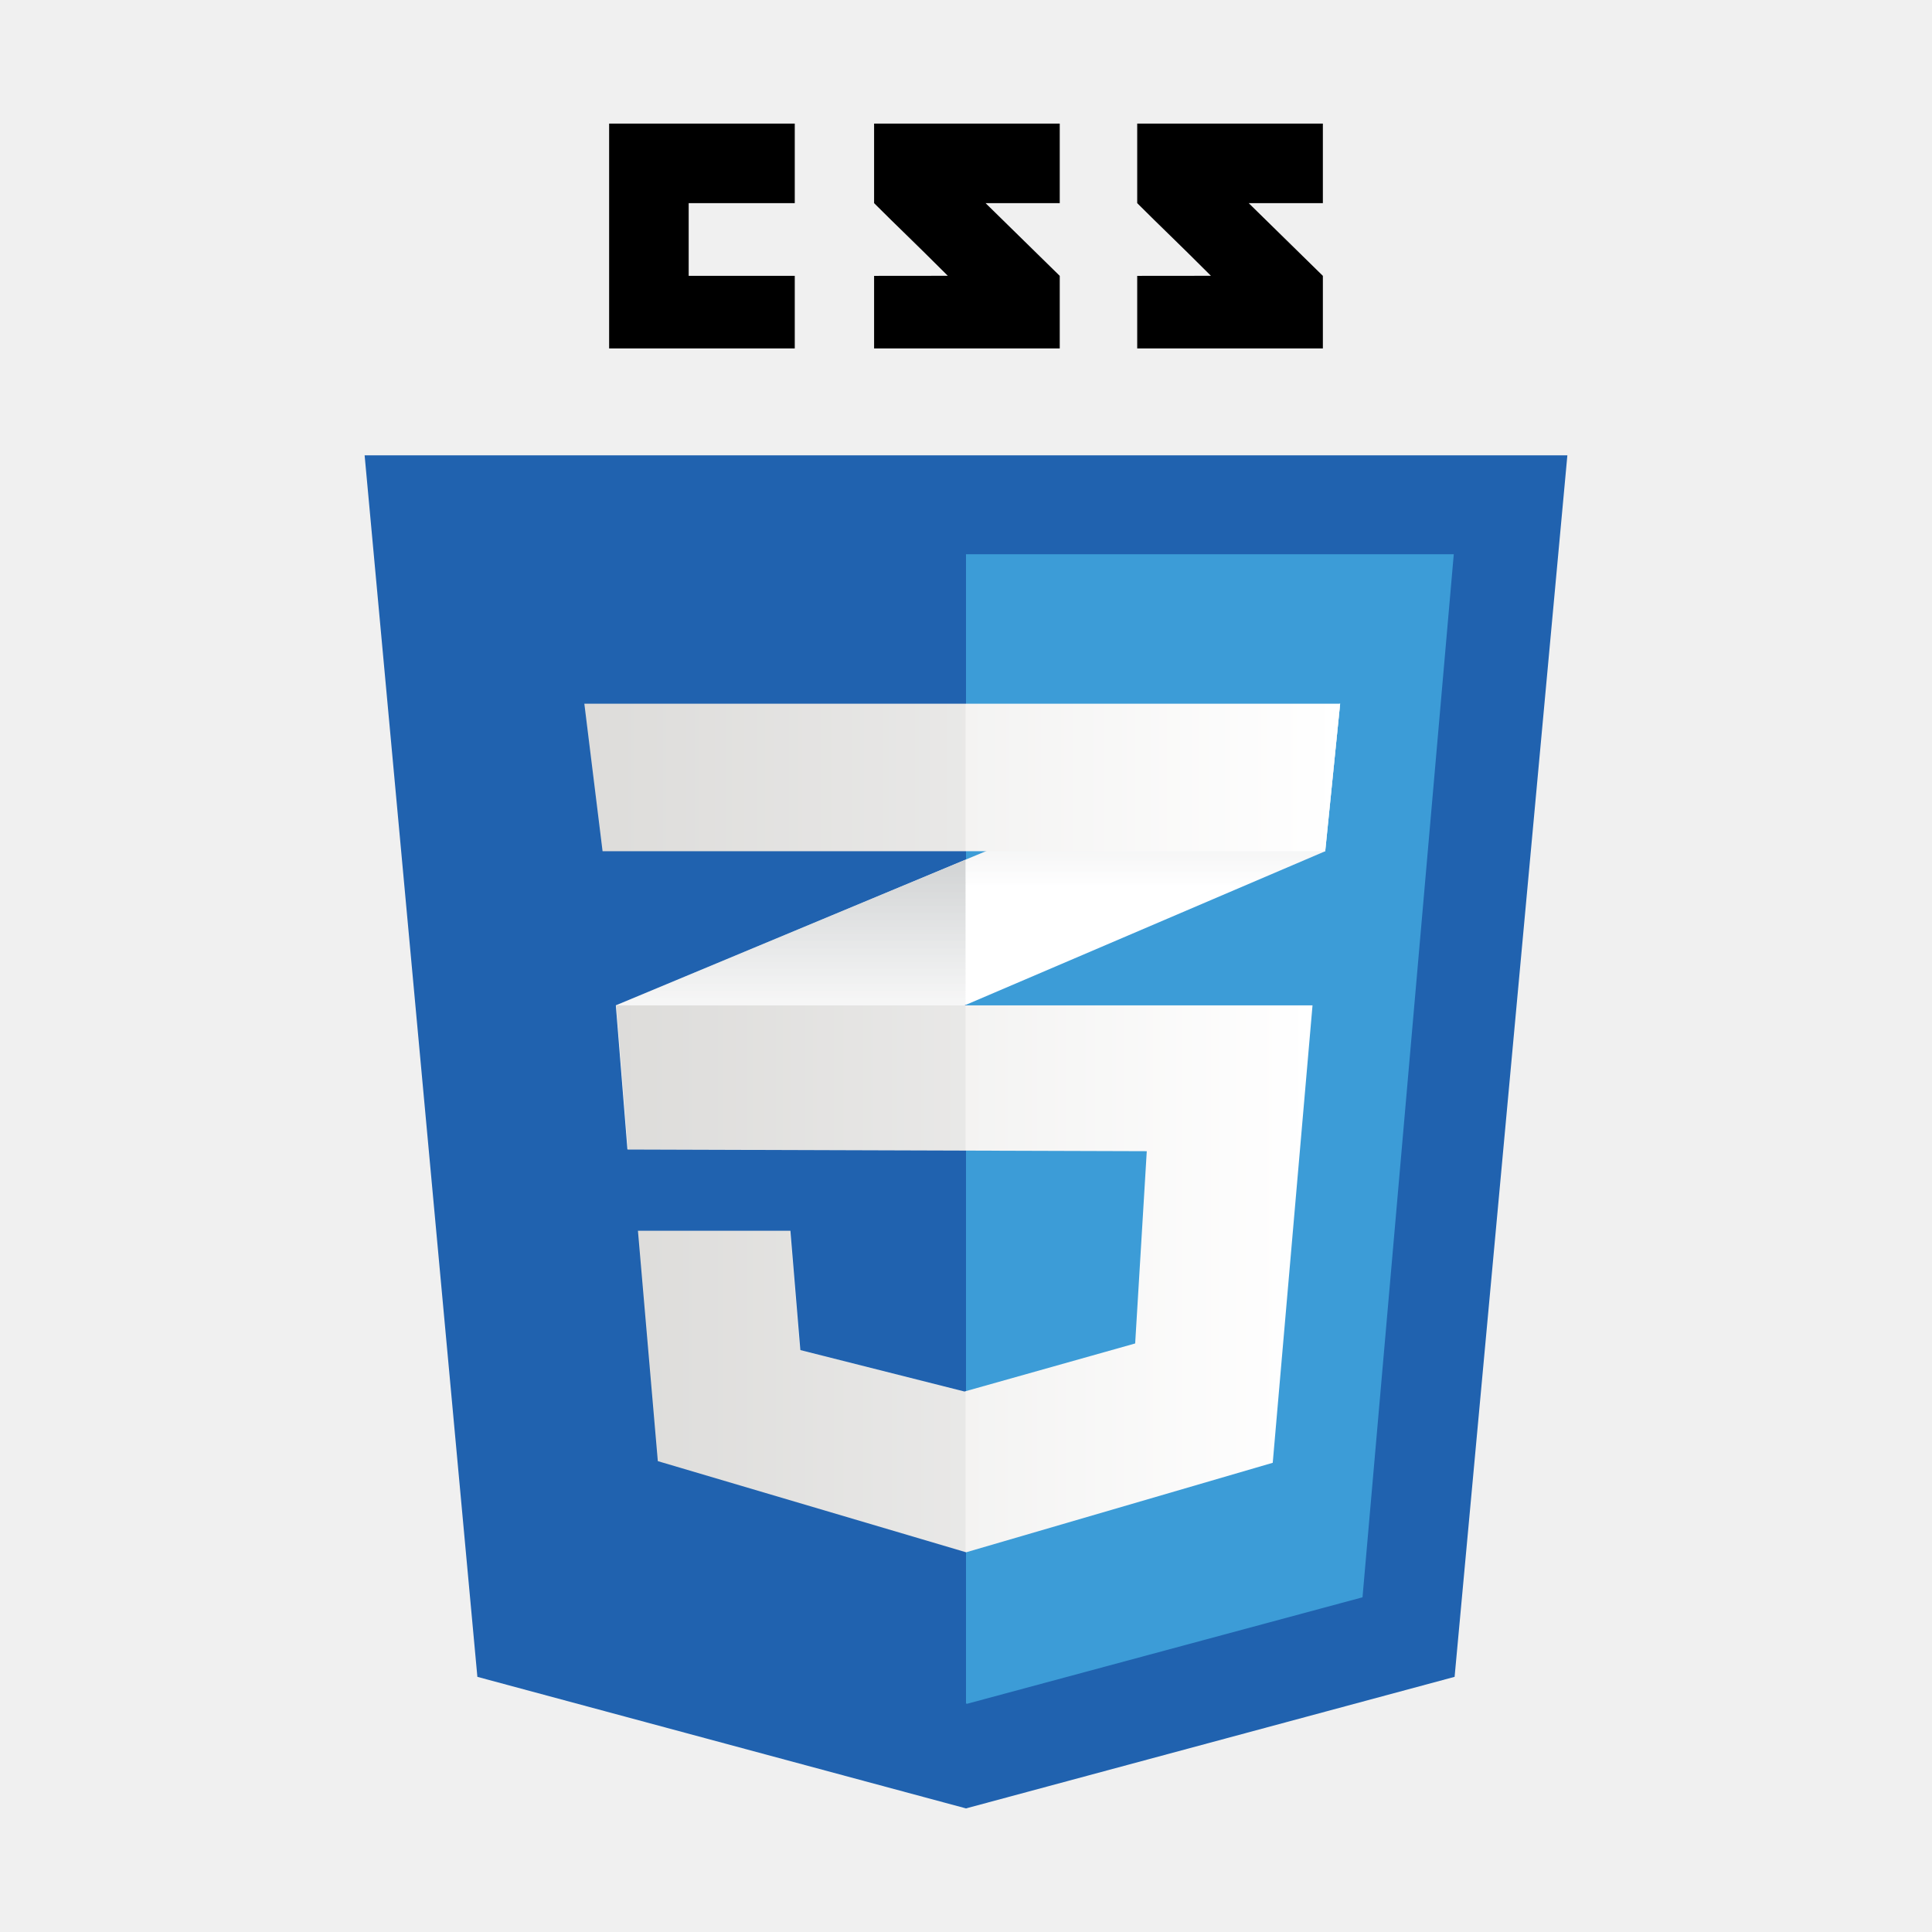
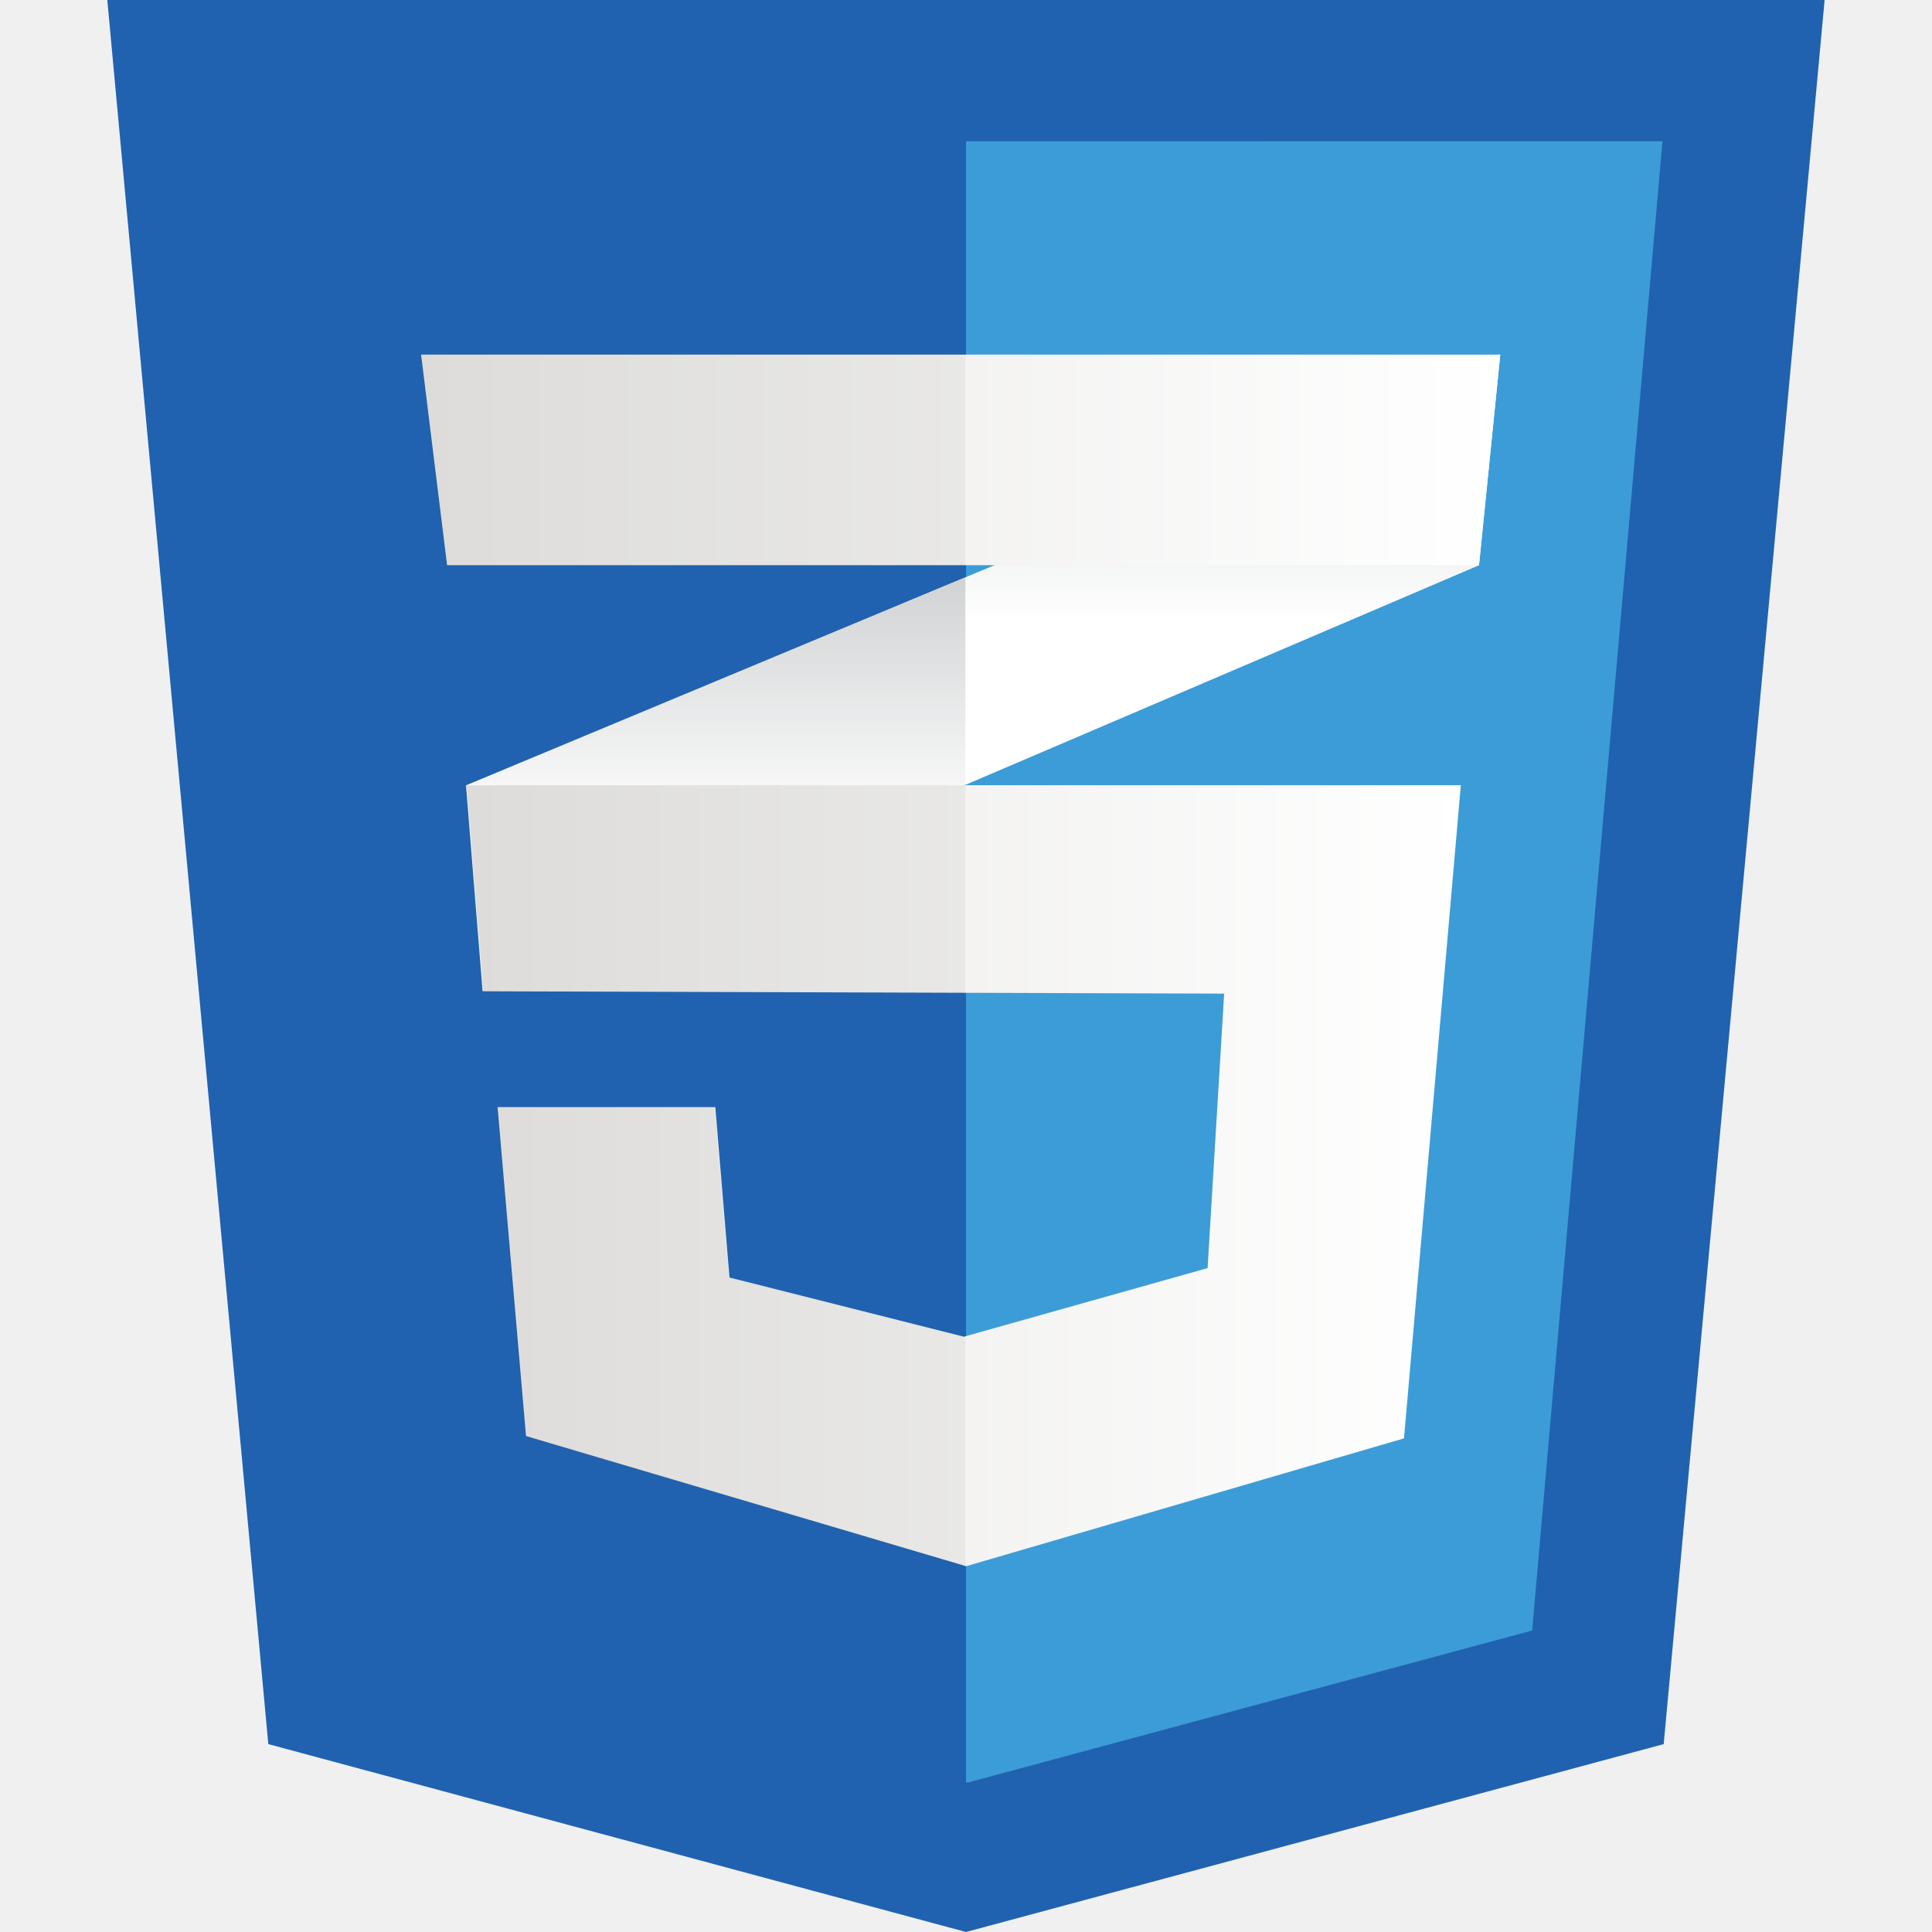
- <svg xmlns="http://www.w3.org/2000/svg" width="2500" height="2500" viewBox="0 0 538.584 538.583" id="css">
-   <path fill="none" d="M0 0h538.584v538.583H0V0z" />
-   <path fill="#2062af" d="M405.5 467.454L269.29 504.13l-136.212-36.676-31.432-340.525h335.29L405.5 467.454z" />
-   <path fill="#3c9cd7" d="M269.289 154.511v320.367l.308.084 110.229-29.682 25.443-290.769h-135.98z" />
-   <path d="M191.985 76.899V56.631h29.571V34.453h-51.749v62.684h51.749V76.899h-29.571zm82.766-20.268h20.674V34.453h-51.754v22.178c6.924 6.924 10.535 10.238 20.549 20.252-5.854 0-20.549.021-20.549.02v20.234h51.754V76.899l-20.674-20.268zm73.352 0h20.673V34.453H317.02v22.178c6.924 6.924 10.537 10.238 20.551 20.252-5.852 0-20.551.021-20.551.02v20.234h51.757V76.899l-20.674-20.268z" />
-   <path fill="#fff" d="M269.168 239.656l-97.49 40.602 3.233 40.199 94.257-40.301 100.265-42.868 4.157-41.122-104.422 43.49z" />
-   <linearGradient id="a" x1="-825.508" x2="-825.508" y1="1338.301" y2="1419.102" gradientTransform="matrix(1 0 0 -1 1045.93 1658.759)" gradientUnits="userSpaceOnUse">
+ <svg xmlns="http://www.w3.org/2000/svg" viewBox="0 0 24 24" id="css-alt">
+   <path fill="#2062AF" d="M20.667 21.666 12 24l-8.667-2.334L1.333 0h21.333l-1.999 21.666z" />
+   <path fill="#3C9CD7" d="M12 1.755v20.384l.02.005 7.013-1.889 1.619-18.501L12 1.755z" />
+   <path fill="#FFF" d="M11.992 7.172 5.789 9.756l.206 2.558 5.997-2.564 6.38-2.728.264-2.616-6.644 2.766z" />
+   <linearGradient id="a" x1="-1227.603" x2="-1227.603" y1="-1146.988" y2="-1148.095" gradientTransform="translate(5707.182 5336.404) scale(4.6418)" gradientUnits="userSpaceOnUse">
    <stop offset=".387" stop-color="#d1d3d4" stop-opacity="0" />
    <stop offset="1" stop-color="#d1d3d4" />
  </linearGradient>
-   <path fill="url(#a)" d="M171.677 280.258l3.233 40.199 94.257-40.301v-40.5l-97.49 40.602z" />
-   <linearGradient id="b" x1="-724.552" x2="-724.552" y1="1378.602" y2="1462.591" gradientTransform="matrix(1 0 0 -1 1045.93 1658.759)" gradientUnits="userSpaceOnUse">
+   <path fill="url(#a)" d="m5.789 9.756.206 2.558 5.997-2.564V7.172L5.789 9.756z" />
+   <linearGradient id="b" x1="-1226.219" x2="-1226.219" y1="-1147.54" y2="-1148.691" gradientTransform="translate(5707.182 5336.404) scale(4.6418)" gradientUnits="userSpaceOnUse">
    <stop offset=".387" stop-color="#d1d3d4" stop-opacity="0" />
    <stop offset="1" stop-color="#d1d3d4" />
  </linearGradient>
-   <path fill="url(#b)" d="M373.59 196.167l-104.422 43.489v40.5l100.265-42.868 4.157-41.121z" />
-   <linearGradient id="c" x1="-874.103" x2="-680.039" y1="1302.263" y2="1302.263" gradientTransform="matrix(1 0 0 -1 1045.93 1658.759)" gradientUnits="userSpaceOnUse">
+   <path fill="url(#b)" d="m18.636 4.405-6.644 2.767v2.577l6.38-2.728.264-2.616z" />
+   <linearGradient id="c" x1="-1228.269" x2="-1225.609" y1="-1146.494" y2="-1146.494" gradientTransform="translate(5707.182 5336.404) scale(4.6418)" gradientUnits="userSpaceOnUse">
    <stop offset="0" stop-color="#e8e7e5" />
    <stop offset="1" stop-color="#fff" />
  </linearGradient>
-   <path fill="url(#c)" d="M171.827 280.258l3.234 40.199 144.625.461-3.235 53.598-47.59 13.398-45.748-11.551-2.772-33.268h-42.508l5.545 64.225 85.945 25.412 85.479-24.951 11.09-127.523H171.827z" />
-   <path d="M269.168 280.258h-97.49l3.233 40.199 94.257.301v-40.5zm0 107.528l-.462.129-45.742-11.551-2.772-33.268h-42.507l5.544 64.225 85.939 25.412v-44.947z" opacity=".05" />
-   <linearGradient id="d" x1="-883.032" x2="-672.341" y1="1442.031" y2="1442.031" gradientTransform="matrix(1 0 0 -1 1045.93 1658.759)" gradientUnits="userSpaceOnUse">
+   <path fill="url(#c)" d="m5.799 9.756.206 2.558 9.202.029-.206 3.41-3.028.852-2.911-.735-.176-2.117H6.181l.353 4.086 5.468 1.617 5.439-1.588.706-8.114H5.799z" />
+   <path d="M11.992 9.756H5.789l.206 2.558 5.997.019V9.756zm0 6.841-.029.008-2.91-.735-.176-2.117H6.171l.353 4.086 5.468 1.617v-2.859z" opacity=".05" />
+   <linearGradient id="d" x1="-1228.392" x2="-1225.504" y1="-1148.41" y2="-1148.41" gradientTransform="translate(5707.182 5336.404) scale(4.6418)" gradientUnits="userSpaceOnUse">
    <stop offset="0" stop-color="#e8e7e5" />
    <stop offset="1" stop-color="#fff" />
  </linearGradient>
-   <path fill="url(#d)" d="M162.898 196.167H373.59l-4.157 41.122H167.98l-5.082-41.122z" />
-   <path d="M269.168 196.167h-106.27l5.082 41.122h101.188v-41.122z" opacity=".05" />
+   <path fill="url(#d)" d="M5.231 4.405h13.406l-.264 2.616H5.554l-.323-2.616z" />
+   <path d="M11.992 4.405H5.231l.323 2.616h6.438V4.405z" opacity=".05" />
</svg>
